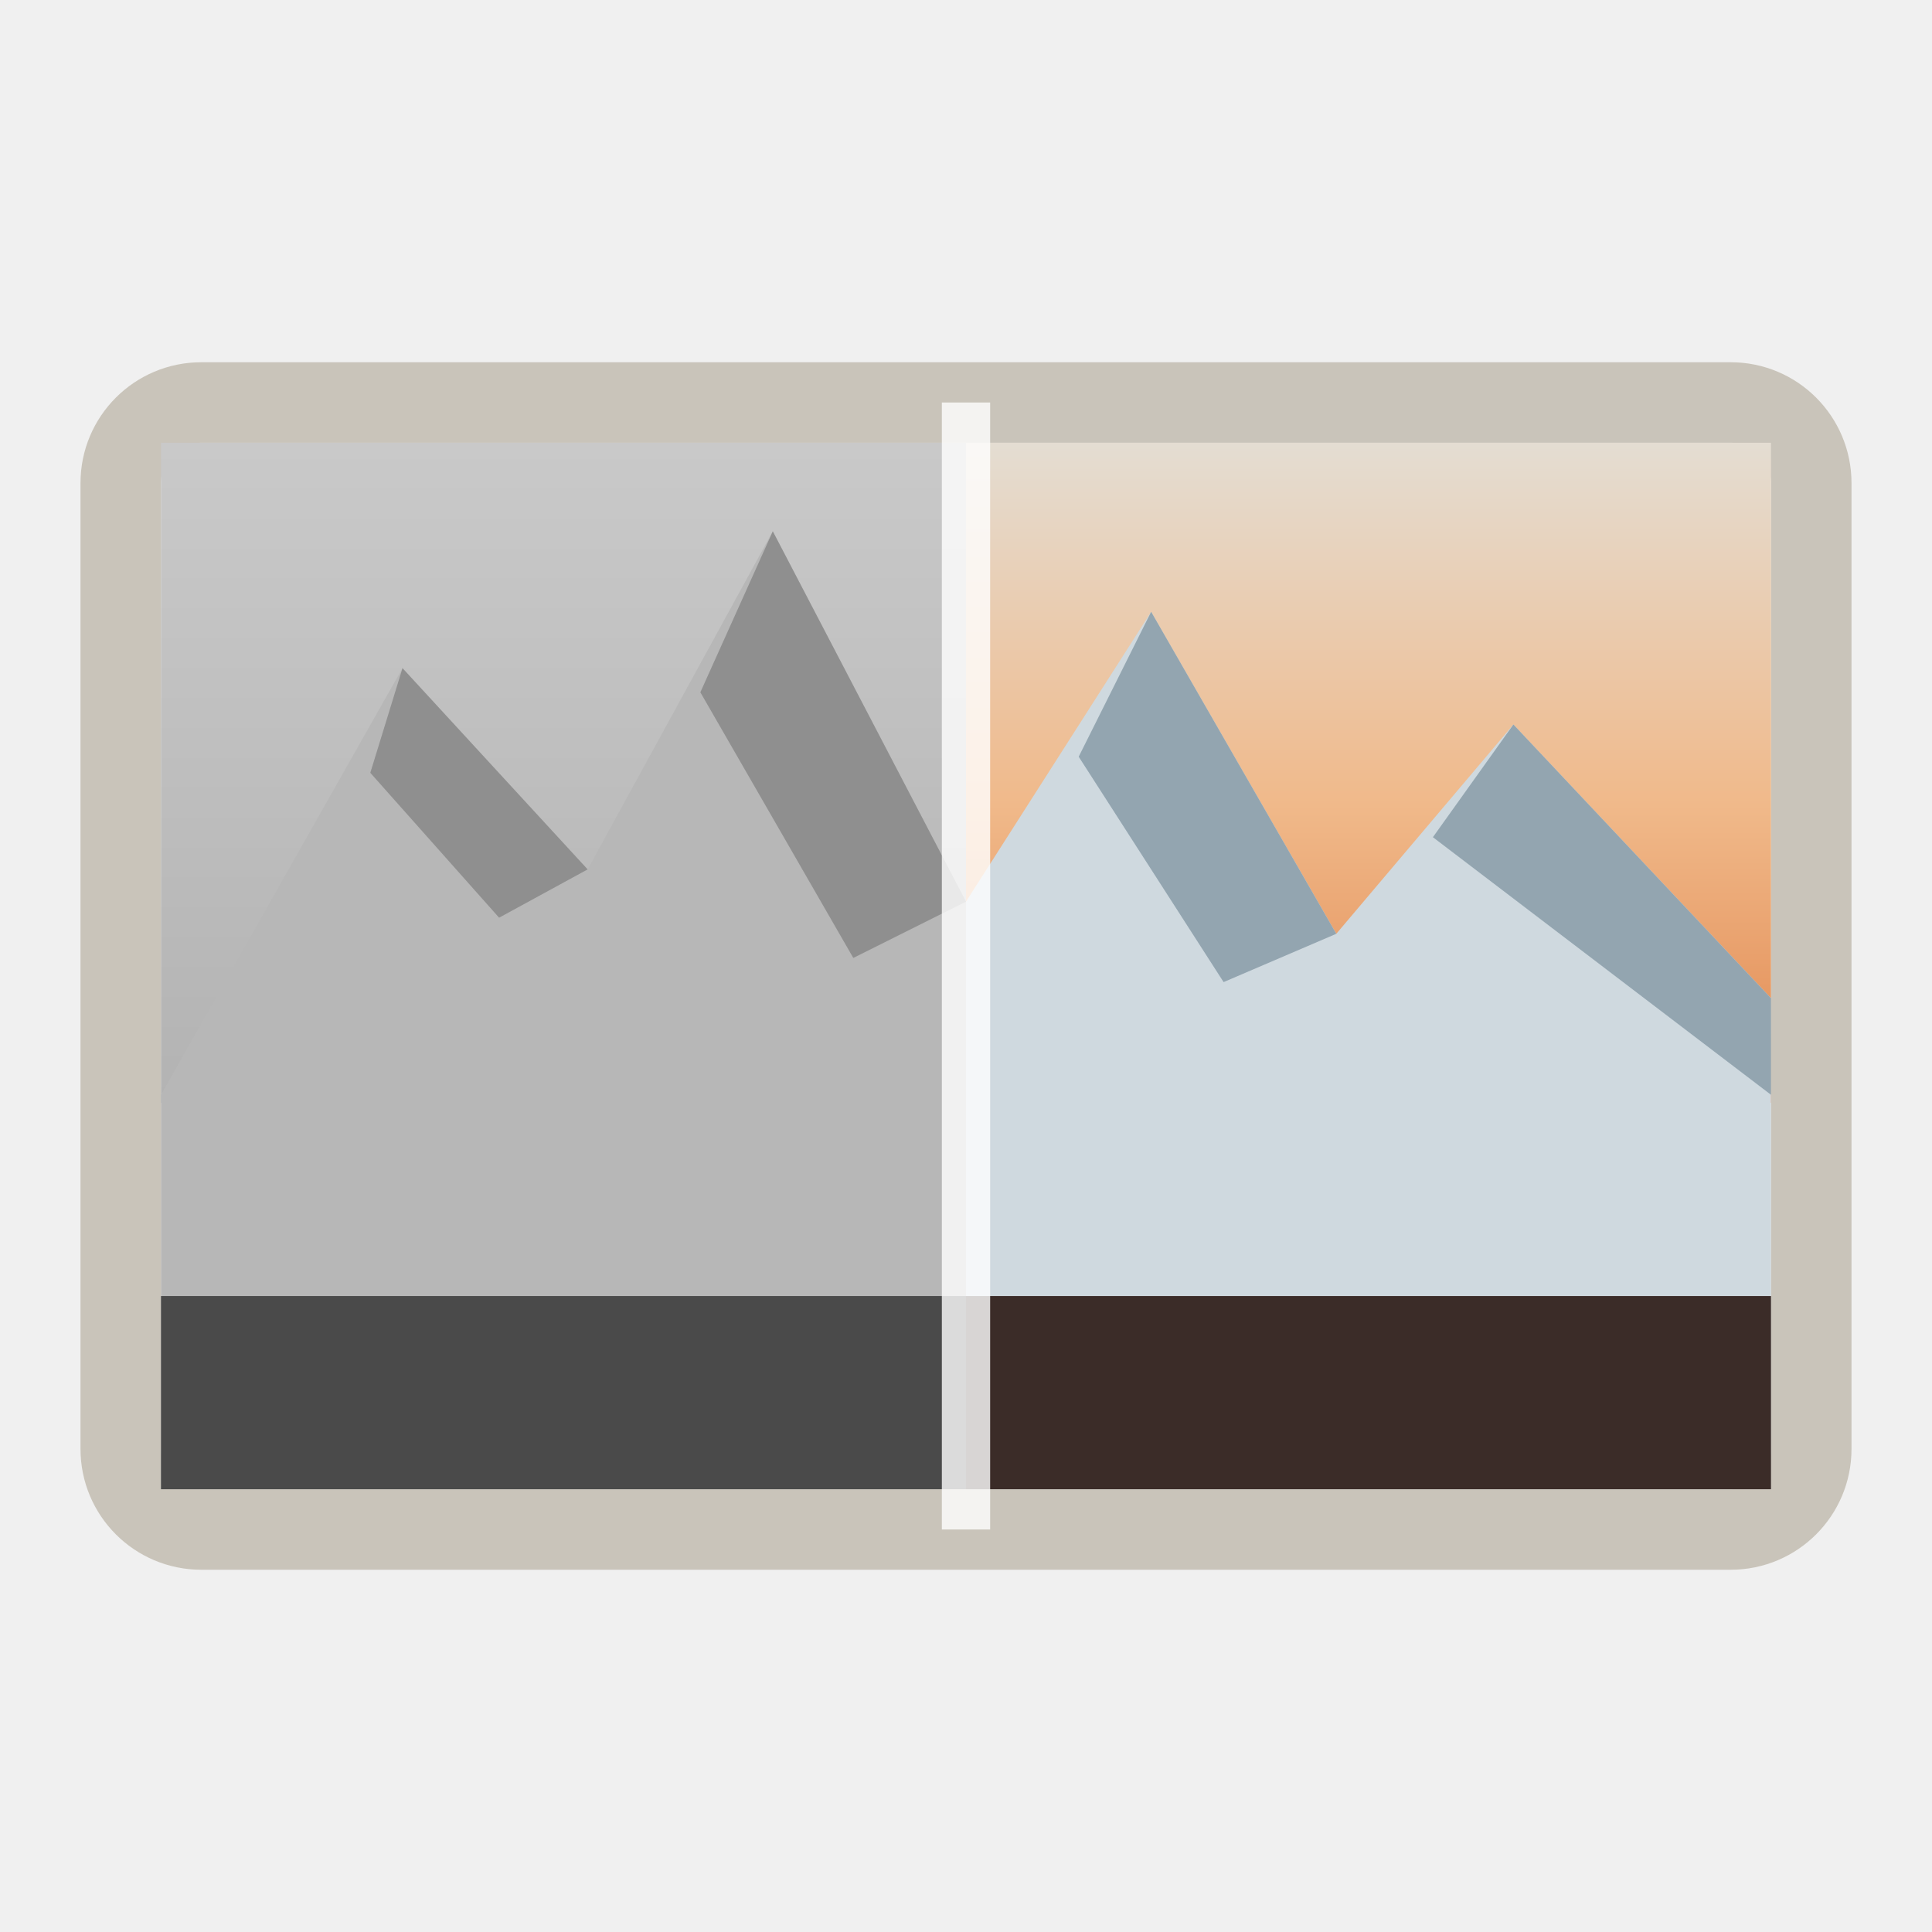
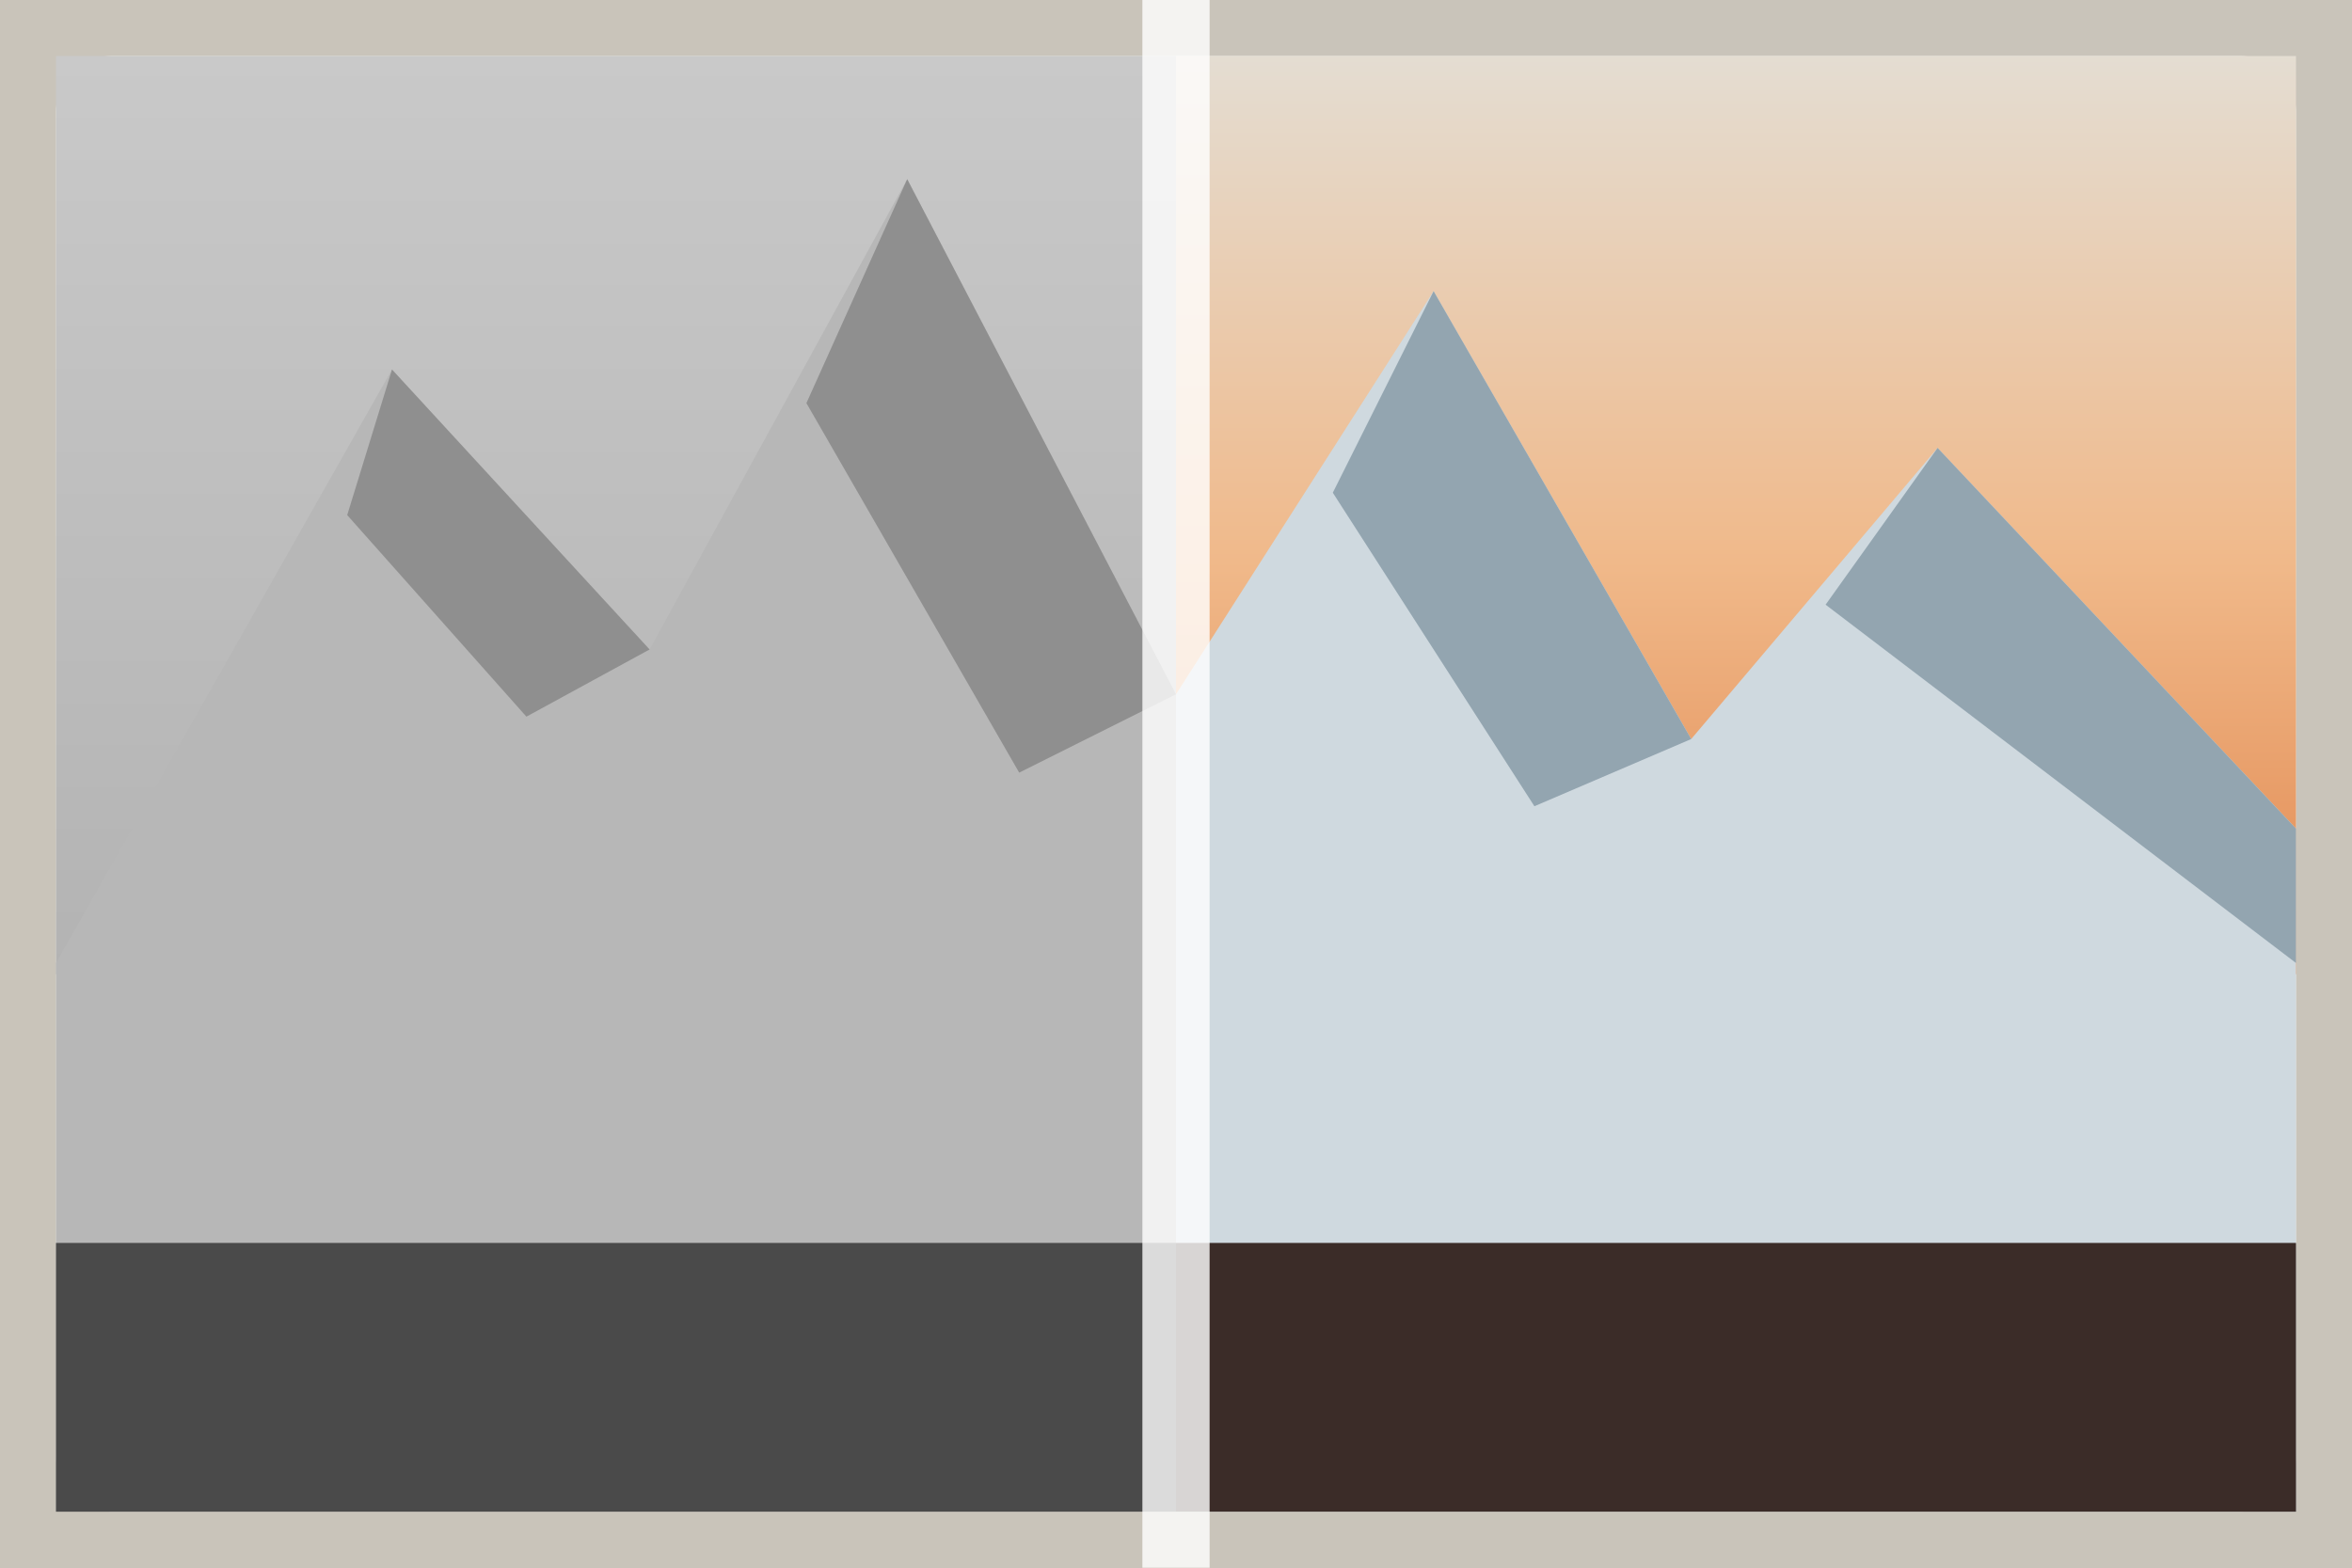
- <svg xmlns="http://www.w3.org/2000/svg" viewBox="0 0 24 24" width="24" height="24">
+ <svg xmlns="http://www.w3.org/2000/svg" viewBox="1.5 5 21 14" width="42" height="28">
  <rect x="1.5" y="5" width="21" height="14" rx="1" fill="#f2efe9" stroke="#c9c4ba" stroke-width="1" />
  <clipPath id="sc">
    <rect x="2" y="5" width="10" height="14" />
  </clipPath>
  <g clip-path="url(#sc)">
    <defs>
      <linearGradient id="scsky" x1="0" y1="0" x2="0" y2="1">
        <stop offset="0" stop-color="#c9c9c9" />
        <stop offset="1" stop-color="#b3b3b3" />
      </linearGradient>
    </defs>
    <rect x="2" y="5.5" width="20" height="8.2" fill="url(#scsky)" />
    <path d="M2 13.6 5 8.3 7.3 10.8 9.6 6.6 12 11.2 14.3 7.6 16.6 11.6 18.8 9 22 12.4 22 18.5 2 18.5Z" fill="#b7b7b7" />
    <path d="M5 8.3 7.3 10.8 6.2 11.4 4.6 9.6Z" fill="#8f8f8f" />
    <path d="M9.6 6.6 12 11.2 10.6 11.9 8.7 8.6Z" fill="#8f8f8f" />
    <path d="M14.3 7.6 16.6 11.6 15.2 12.2 13.4 9.4Z" fill="#8f8f8f" />
    <path d="M18.8 9 22 12.4 22 13.6 17.8 10.4Z" fill="#8f8f8f" />
    <rect x="2" y="16.1" width="20" height="2.4" fill="#4a4a4a" />
  </g>
  <clipPath id="sc2">
    <rect x="12" y="5" width="10" height="14" />
  </clipPath>
  <g clip-path="url(#sc2)">
    <defs>
      <linearGradient id="sc2sky" x1="0" y1="0" x2="0" y2="1">
        <stop offset="0" stop-color="#e4ddd2" />
        <stop offset="0.55" stop-color="#f0b98a" />
        <stop offset="1" stop-color="#e2884f" />
      </linearGradient>
    </defs>
    <rect x="2" y="5.5" width="20" height="8.2" fill="url(#sc2sky)" />
    <path d="M2 13.6 5 8.3 7.3 10.8 9.6 6.6 12 11.2 14.3 7.6 16.6 11.6 18.8 9 22 12.4 22 18.5 2 18.5Z" fill="#cfd9df" />
    <path d="M5 8.3 7.3 10.8 6.2 11.4 4.6 9.6Z" fill="#93a5b0" />
    <path d="M9.6 6.6 12 11.2 10.6 11.9 8.7 8.6Z" fill="#93a5b0" />
    <path d="M14.3 7.6 16.6 11.6 15.2 12.2 13.4 9.4Z" fill="#93a5b0" />
    <path d="M18.8 9 22 12.4 22 13.6 17.8 10.4Z" fill="#93a5b0" />
    <rect x="2" y="16.1" width="20" height="2.4" fill="#3b2c28" />
  </g>
  <path d="M12 5v14" stroke="#ffffff" stroke-width="0.6" stroke-opacity="0.8" />
</svg>
